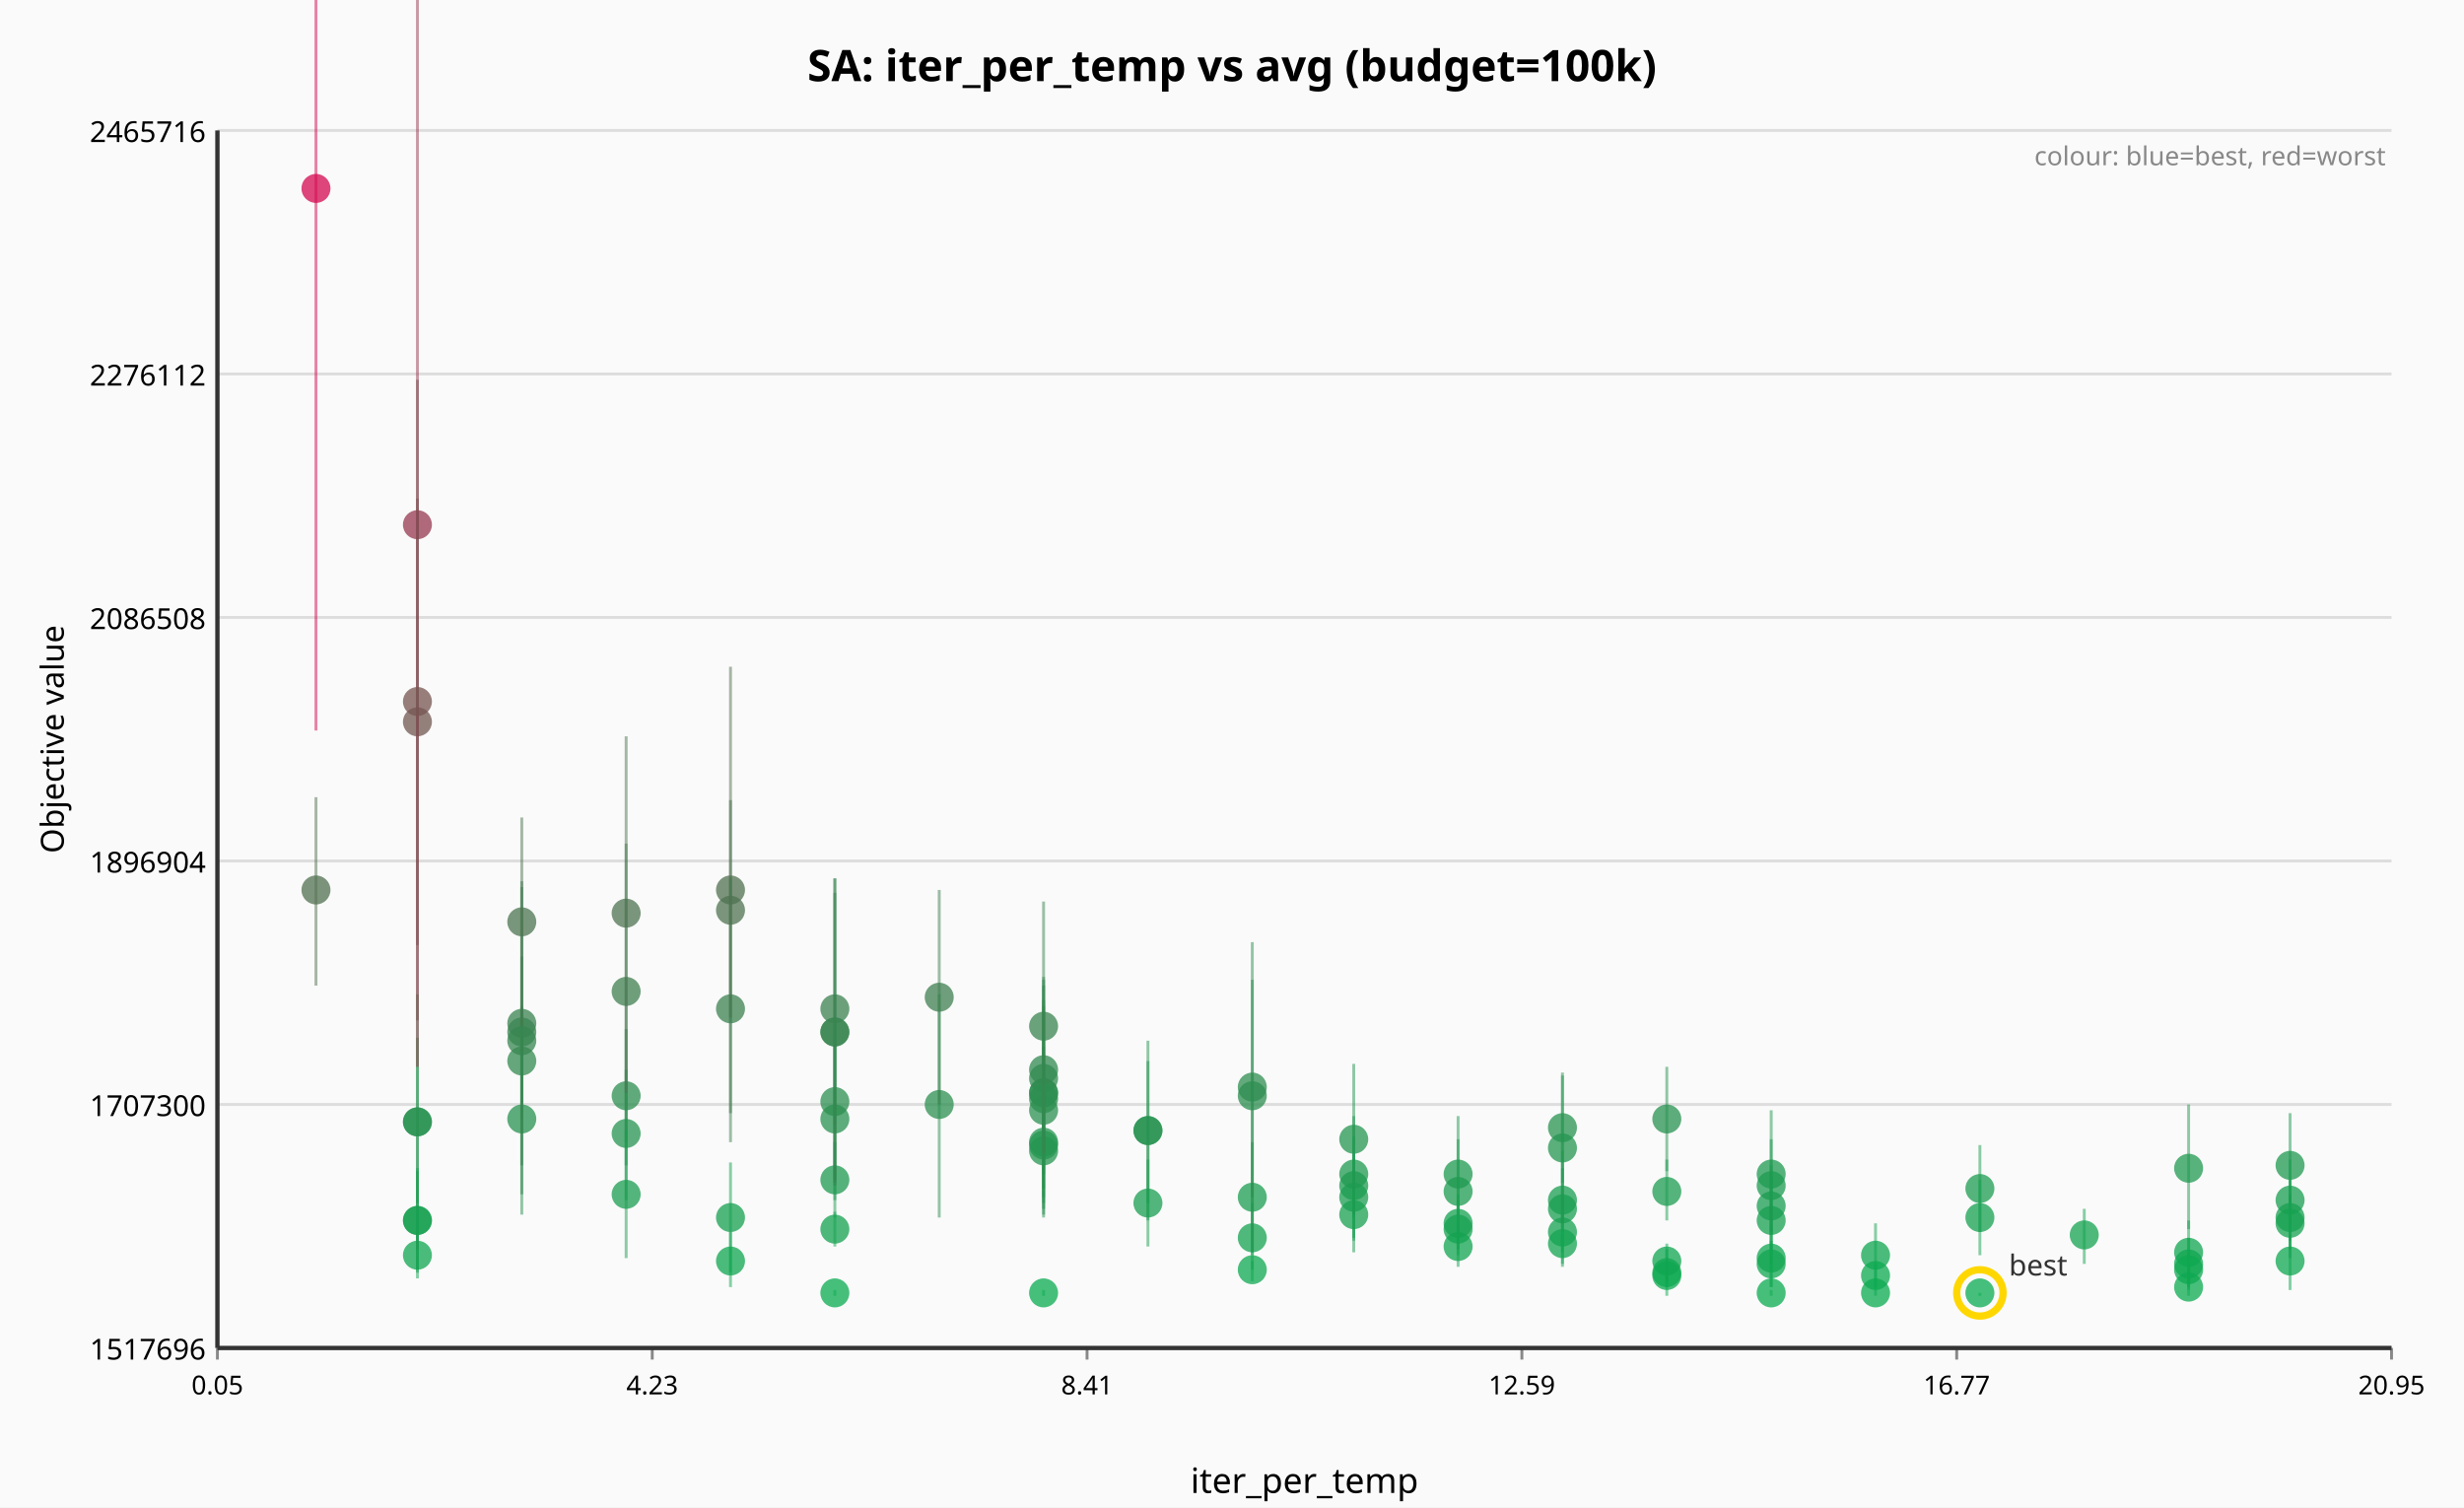
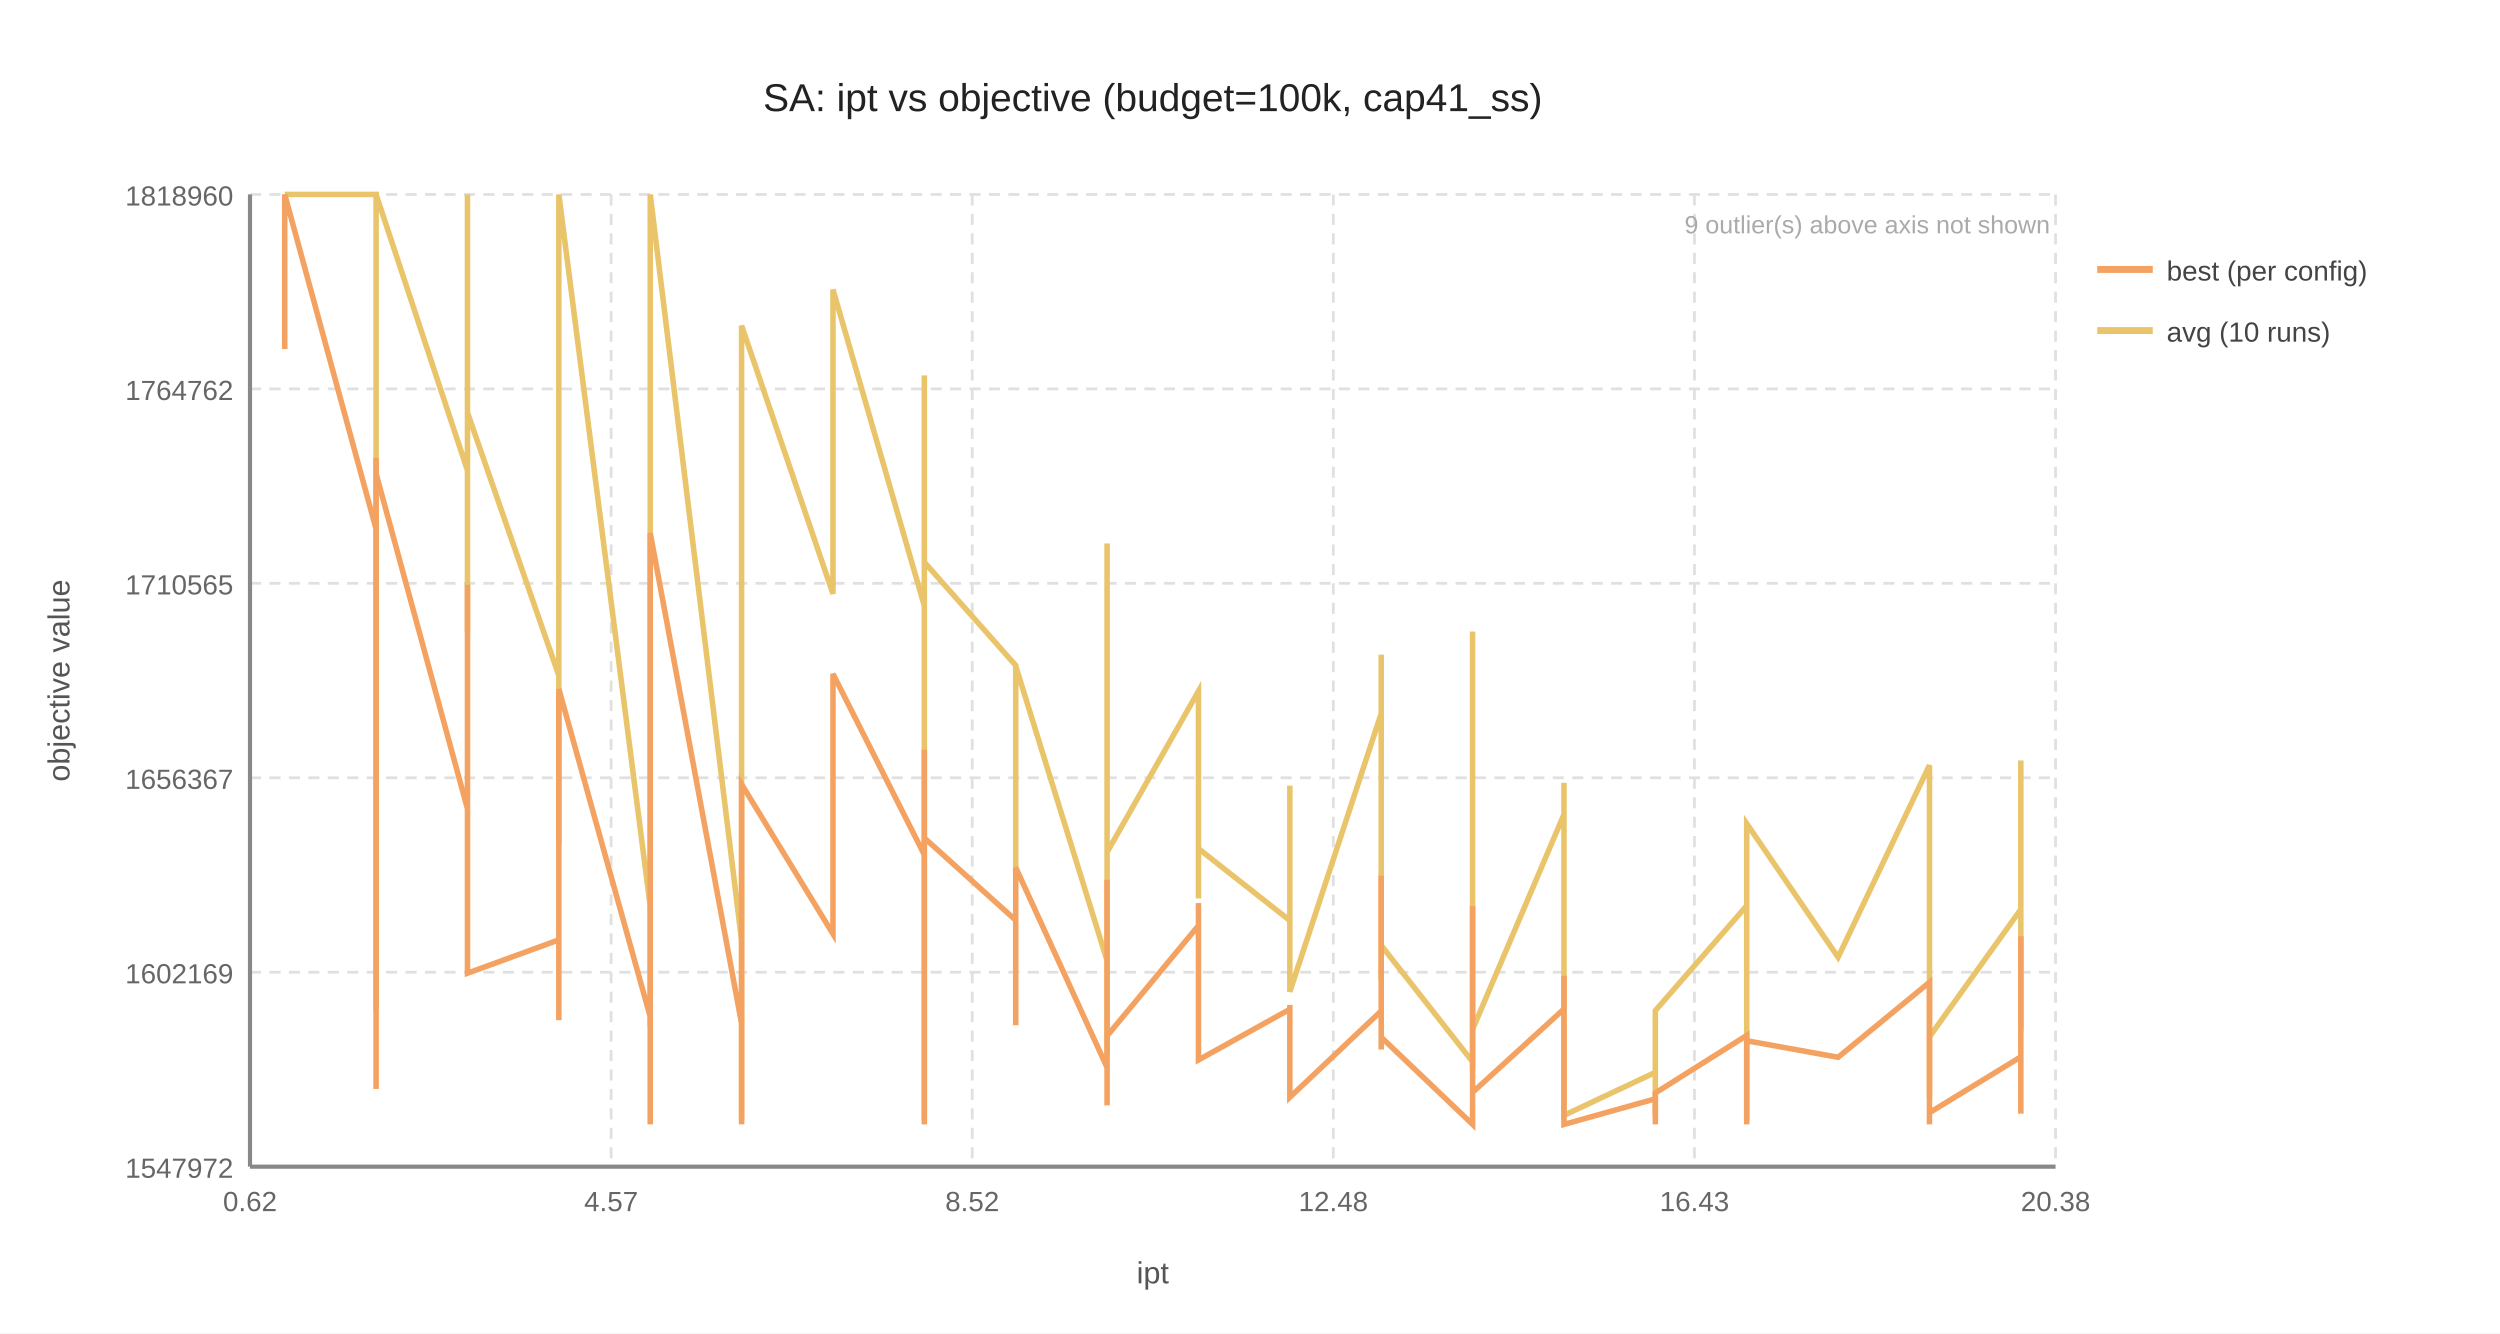
- <svg xmlns="http://www.w3.org/2000/svg" width="850" height="520">
-   <rect width="850" height="520" fill="#fafafa" />
-   <text x="425" y="28" text-anchor="middle" font-size="15" font-weight="bold" font-family="sans-serif">SA: iter_per_temp vs avg (budget=100k)</text>
-   <line x1="75" y1="465" x2="825" y2="465" stroke="#ddd" stroke-width="1" />
-   <text x="71" y="469" text-anchor="end" font-size="10" font-family="sans-serif">1517696</text>
-   <line x1="75" y1="381" x2="825" y2="381" stroke="#ddd" stroke-width="1" />
-   <text x="71" y="385" text-anchor="end" font-size="10" font-family="sans-serif">1707300</text>
-   <line x1="75" y1="297" x2="825" y2="297" stroke="#ddd" stroke-width="1" />
-   <text x="71" y="301" text-anchor="end" font-size="10" font-family="sans-serif">1896904</text>
-   <line x1="75" y1="213" x2="825" y2="213" stroke="#ddd" stroke-width="1" />
-   <text x="71" y="217" text-anchor="end" font-size="10" font-family="sans-serif">2086508</text>
-   <line x1="75" y1="129" x2="825" y2="129" stroke="#ddd" stroke-width="1" />
-   <text x="71" y="133" text-anchor="end" font-size="10" font-family="sans-serif">2276112</text>
-   <line x1="75" y1="45" x2="825" y2="45" stroke="#ddd" stroke-width="1" />
-   <text x="71" y="49" text-anchor="end" font-size="10" font-family="sans-serif">2465716</text>
-   <line x1="75" y1="465" x2="75" y2="469" stroke="#888" />
-   <text x="75" y="481" text-anchor="middle" font-size="9" font-family="sans-serif">0.05</text>
-   <line x1="225" y1="465" x2="225" y2="469" stroke="#888" />
-   <text x="225" y="481" text-anchor="middle" font-size="9" font-family="sans-serif">4.23</text>
-   <line x1="375" y1="465" x2="375" y2="469" stroke="#888" />
-   <text x="375" y="481" text-anchor="middle" font-size="9" font-family="sans-serif">8.41</text>
-   <line x1="525" y1="465" x2="525" y2="469" stroke="#888" />
-   <text x="525" y="481" text-anchor="middle" font-size="9" font-family="sans-serif">12.59</text>
-   <line x1="675" y1="465" x2="675" y2="469" stroke="#888" />
-   <text x="675" y="481" text-anchor="middle" font-size="9" font-family="sans-serif">16.77</text>
-   <line x1="825" y1="465" x2="825" y2="469" stroke="#888" />
-   <text x="825" y="481" text-anchor="middle" font-size="9" font-family="sans-serif">20.95</text>
-   <line x1="75" y1="45" x2="75" y2="465" stroke="#333" stroke-width="1.5" />
-   <line x1="75" y1="465" x2="825" y2="465" stroke="#333" stroke-width="1.5" />
-   <text x="450" y="515" text-anchor="middle" font-size="12" font-family="sans-serif">iter_per_temp</text>
-   <text transform="rotate(-90,18,255)" x="18" y="259" text-anchor="middle" font-size="11" font-family="sans-serif">Objective value</text>
-   <line x1="575" y1="436" x2="575" y2="444" stroke="rgb(13,169,80)" stroke-width="1" stroke-opacity="0.5" />
-   <circle cx="575" cy="440" r="5" fill="rgb(13,169,80)" fill-opacity="0.75" />
-   <line x1="432" y1="435" x2="432" y2="442" stroke="rgb(14,168,80)" stroke-width="1" stroke-opacity="0.5" />
-   <circle cx="432" cy="438" r="5" fill="rgb(14,168,80)" fill-opacity="0.75" />
-   <line x1="324" y1="343" x2="324" y2="420" stroke="rgb(44,143,80)" stroke-width="1" stroke-opacity="0.5" />
-   <circle cx="324" cy="381" r="5" fill="rgb(44,143,80)" fill-opacity="0.75" />
-   <line x1="611" y1="445" x2="611" y2="447" stroke="rgb(10,171,80)" stroke-width="1" stroke-opacity="0.5" />
-   <circle cx="611" cy="446" r="5" fill="rgb(10,171,80)" fill-opacity="0.75" />
-   <line x1="360" y1="337" x2="360" y2="417" stroke="rgb(46,142,80)" stroke-width="1" stroke-opacity="0.5" />
-   <circle cx="360" cy="377" r="5" fill="rgb(46,142,80)" fill-opacity="0.75" />
-   <line x1="144" y1="425" x2="144" y2="441" stroke="rgb(17,165,80)" stroke-width="1" stroke-opacity="0.5" />
-   <circle cx="144" cy="433" r="5" fill="rgb(17,165,80)" fill-opacity="0.75" />
-   <line x1="790" y1="384" x2="790" y2="419" stroke="rgb(33,152,80)" stroke-width="1" stroke-opacity="0.5" />
-   <circle cx="790" cy="402" r="5" fill="rgb(33,152,80)" fill-opacity="0.75" />
-   <line x1="575" y1="431" x2="575" y2="447" stroke="rgb(13,168,80)" stroke-width="1" stroke-opacity="0.5" />
-   <circle cx="575" cy="439" r="5" fill="rgb(13,168,80)" fill-opacity="0.75" />
-   <line x1="683" y1="395" x2="683" y2="425" stroke="rgb(29,156,80)" stroke-width="1" stroke-opacity="0.5" />
-   <circle cx="683" cy="410" r="5" fill="rgb(29,156,80)" fill-opacity="0.75" />
-   <line x1="647" y1="422" x2="647" y2="444" stroke="rgb(17,165,80)" stroke-width="1" stroke-opacity="0.5" />
-   <circle cx="647" cy="433" r="5" fill="rgb(17,165,80)" fill-opacity="0.75" />
-   <line x1="611" y1="428" x2="611" y2="444" stroke="rgb(15,167,80)" stroke-width="1" stroke-opacity="0.5" />
-   <circle cx="611" cy="436" r="5" fill="rgb(15,167,80)" fill-opacity="0.75" />
-   <line x1="432" y1="394" x2="432" y2="433" stroke="rgb(27,157,80)" stroke-width="1" stroke-opacity="0.5" />
-   <circle cx="432" cy="413" r="5" fill="rgb(27,157,80)" fill-opacity="0.75" />
-   <line x1="180" y1="353" x2="180" y2="419" stroke="rgb(41,145,80)" stroke-width="1" stroke-opacity="0.5" />
-   <circle cx="180" cy="386" r="5" fill="rgb(41,145,80)" fill-opacity="0.75" />
-   <line x1="432" y1="338" x2="432" y2="413" stroke="rgb(47,141,80)" stroke-width="1" stroke-opacity="0.5" />
-   <circle cx="432" cy="375" r="5" fill="rgb(47,141,80)" fill-opacity="0.75" />
-   <line x1="288" y1="445" x2="288" y2="447" stroke="rgb(10,171,80)" stroke-width="1" stroke-opacity="0.5" />
-   <circle cx="288" cy="446" r="5" fill="rgb(10,171,80)" fill-opacity="0.75" />
-   <line x1="288" y1="359" x2="288" y2="414" stroke="rgb(41,146,80)" stroke-width="1" stroke-opacity="0.5" />
-   <circle cx="288" cy="386" r="5" fill="rgb(41,146,80)" fill-opacity="0.75" />
-   <line x1="539" y1="413" x2="539" y2="436" stroke="rgb(21,162,80)" stroke-width="1" stroke-opacity="0.5" />
-   <circle cx="539" cy="425" r="5" fill="rgb(21,162,80)" fill-opacity="0.75" />
-   <line x1="503" y1="393" x2="503" y2="429" stroke="rgb(28,156,80)" stroke-width="1" stroke-opacity="0.5" />
-   <circle cx="503" cy="411" r="5" fill="rgb(28,156,80)" fill-opacity="0.75" />
-   <line x1="252" y1="401" x2="252" y2="439" stroke="rgb(23,160,80)" stroke-width="1" stroke-opacity="0.5" />
-   <circle cx="252" cy="420" r="5" fill="rgb(23,160,80)" fill-opacity="0.75" />
-   <line x1="360" y1="445" x2="360" y2="447" stroke="rgb(10,171,80)" stroke-width="1" stroke-opacity="0.5" />
-   <circle cx="360" cy="446" r="5" fill="rgb(10,171,80)" fill-opacity="0.75" />
-   <line x1="467" y1="385" x2="467" y2="432" stroke="rgb(29,155,80)" stroke-width="1" stroke-opacity="0.5" />
-   <circle cx="467" cy="409" r="5" fill="rgb(29,155,80)" fill-opacity="0.75" />
-   <line x1="575" y1="368" x2="575" y2="404" stroke="rgb(41,145,80)" stroke-width="1" stroke-opacity="0.5" />
-   <circle cx="575" cy="386" r="5" fill="rgb(41,145,80)" fill-opacity="0.75" />
-   <line x1="360" y1="345" x2="360" y2="410" stroke="rgb(46,142,80)" stroke-width="1" stroke-opacity="0.5" />
-   <circle cx="360" cy="377" r="5" fill="rgb(46,142,80)" fill-opacity="0.75" />
-   <line x1="360" y1="347" x2="360" y2="397" stroke="rgb(48,139,80)" stroke-width="1" stroke-opacity="0.5" />
-   <circle cx="360" cy="372" r="5" fill="rgb(48,139,80)" fill-opacity="0.75" />
-   <line x1="180" y1="330" x2="180" y2="381" stroke="rgb(57,132,80)" stroke-width="1" stroke-opacity="0.5" />
-   <circle cx="180" cy="356" r="5" fill="rgb(57,132,80)" fill-opacity="0.75" />
-   <line x1="790" y1="400" x2="790" y2="428" stroke="rgb(26,158,80)" stroke-width="1" stroke-opacity="0.5" />
-   <circle cx="790" cy="414" r="5" fill="rgb(26,158,80)" fill-opacity="0.75" />
-   <line x1="216" y1="355" x2="216" y2="402" stroke="rgb(45,142,80)" stroke-width="1" stroke-opacity="0.5" />
-   <circle cx="216" cy="378" r="5" fill="rgb(45,142,80)" fill-opacity="0.75" />
-   <line x1="288" y1="394" x2="288" y2="420" stroke="rgb(30,154,80)" stroke-width="1" stroke-opacity="0.5" />
-   <circle cx="288" cy="407" r="5" fill="rgb(30,154,80)" fill-opacity="0.75" />
-   <line x1="683" y1="446" x2="683" y2="447" stroke="rgb(9,171,80)" stroke-width="1" stroke-opacity="0.5" />
-   <circle cx="683" cy="446" r="5" fill="rgb(9,171,80)" fill-opacity="0.75" />
-   <line x1="790" y1="426" x2="790" y2="445" stroke="rgb(15,167,80)" stroke-width="1" stroke-opacity="0.5" />
-   <circle cx="790" cy="435" r="5" fill="rgb(15,167,80)" fill-opacity="0.75" />
-   <line x1="360" y1="373" x2="360" y2="420" stroke="rgb(36,150,80)" stroke-width="1" stroke-opacity="0.5" />
-   <circle cx="360" cy="397" r="5" fill="rgb(36,150,80)" fill-opacity="0.75" />
-   <line x1="360" y1="375" x2="360" y2="415" stroke="rgb(36,149,80)" stroke-width="1" stroke-opacity="0.5" />
-   <circle cx="360" cy="395" r="5" fill="rgb(36,149,80)" fill-opacity="0.75" />
-   <line x1="755" y1="441" x2="755" y2="447" stroke="rgb(11,170,80)" stroke-width="1" stroke-opacity="0.5" />
-   <circle cx="755" cy="444" r="5" fill="rgb(11,170,80)" fill-opacity="0.75" />
-   <line x1="180" y1="304" x2="180" y2="402" stroke="rgb(58,131,80)" stroke-width="1" stroke-opacity="0.5" />
-   <circle cx="180" cy="353" r="5" fill="rgb(58,131,80)" fill-opacity="0.75" />
-   <line x1="216" y1="291" x2="216" y2="394" stroke="rgb(64,127,80)" stroke-width="1" stroke-opacity="0.5" />
-   <circle cx="216" cy="342" r="5" fill="rgb(64,127,80)" fill-opacity="0.75" />
-   <line x1="252" y1="230" x2="252" y2="384" stroke="rgb(82,112,80)" stroke-width="1" stroke-opacity="0.5" />
-   <circle cx="252" cy="307" r="5" fill="rgb(82,112,80)" fill-opacity="0.75" />
-   <line x1="396" y1="359" x2="396" y2="421" stroke="rgb(39,147,80)" stroke-width="1" stroke-opacity="0.5" />
-   <circle cx="396" cy="390" r="5" fill="rgb(39,147,80)" fill-opacity="0.75" />
-   <line x1="575" y1="429" x2="575" y2="442" stroke="rgb(15,166,80)" stroke-width="1" stroke-opacity="0.5" />
-   <circle cx="575" cy="435" r="5" fill="rgb(15,166,80)" fill-opacity="0.75" />
-   <line x1="216" y1="369" x2="216" y2="414" stroke="rgb(38,148,80)" stroke-width="1" stroke-opacity="0.5" />
-   <circle cx="216" cy="391" r="5" fill="rgb(38,148,80)" fill-opacity="0.75" />
-   <line x1="180" y1="347" x2="180" y2="386" stroke="rgb(52,137,80)" stroke-width="1" stroke-opacity="0.5" />
-   <circle cx="180" cy="366" r="5" fill="rgb(52,137,80)" fill-opacity="0.75" />
-   <line x1="719" y1="417" x2="719" y2="436" stroke="rgb(20,163,80)" stroke-width="1" stroke-opacity="0.5" />
-   <circle cx="719" cy="426" r="5" fill="rgb(20,163,80)" fill-opacity="0.75" />
-   <line x1="755" y1="421" x2="755" y2="443" stroke="rgb(17,165,80)" stroke-width="1" stroke-opacity="0.5" />
-   <circle cx="755" cy="432" r="5" fill="rgb(17,165,80)" fill-opacity="0.75" />
-   <line x1="539" y1="397" x2="539" y2="437" stroke="rgb(25,159,80)" stroke-width="1" stroke-opacity="0.5" />
-   <circle cx="539" cy="417" r="5" fill="rgb(25,159,80)" fill-opacity="0.75" />
-   <line x1="611" y1="406" x2="611" y2="436" stroke="rgb(23,160,80)" stroke-width="1" stroke-opacity="0.5" />
-   <circle cx="611" cy="421" r="5" fill="rgb(23,160,80)" fill-opacity="0.75" />
-   <line x1="288" y1="418" x2="288" y2="430" stroke="rgb(21,162,80)" stroke-width="1" stroke-opacity="0.5" />
-   <circle cx="288" cy="424" r="5" fill="rgb(21,162,80)" fill-opacity="0.75" />
-   <line x1="611" y1="402" x2="611" y2="431" stroke="rgb(25,158,80)" stroke-width="1" stroke-opacity="0.5" />
-   <circle cx="611" cy="416" r="5" fill="rgb(25,158,80)" fill-opacity="0.75" />
-   <line x1="539" y1="426" x2="539" y2="432" stroke="rgb(19,164,80)" stroke-width="1" stroke-opacity="0.5" />
-   <circle cx="539" cy="429" r="5" fill="rgb(19,164,80)" fill-opacity="0.75" />
-   <line x1="144" y1="172" x2="144" y2="326" stroke="rgb(113,87,80)" stroke-width="1" stroke-opacity="0.5" />
-   <circle cx="144" cy="249" r="5" fill="rgb(113,87,80)" fill-opacity="0.75" />
-   <line x1="360" y1="374" x2="360" y2="413" stroke="rgb(37,149,80)" stroke-width="1" stroke-opacity="0.5" />
-   <circle cx="360" cy="394" r="5" fill="rgb(37,149,80)" fill-opacity="0.75" />
-   <line x1="288" y1="303" x2="288" y2="408" stroke="rgb(57,132,80)" stroke-width="1" stroke-opacity="0.5" />
-   <circle cx="288" cy="356" r="5" fill="rgb(57,132,80)" fill-opacity="0.75" />
-   <line x1="467" y1="367" x2="467" y2="420" stroke="rgb(37,149,80)" stroke-width="1" stroke-opacity="0.5" />
-   <circle cx="467" cy="393" r="5" fill="rgb(37,149,80)" fill-opacity="0.75" />
-   <line x1="288" y1="308" x2="288" y2="388" stroke="rgb(61,129,80)" stroke-width="1" stroke-opacity="0.5" />
-   <circle cx="288" cy="348" r="5" fill="rgb(61,129,80)" fill-opacity="0.75" />
-   <line x1="539" y1="370" x2="539" y2="408" stroke="rgb(40,147,80)" stroke-width="1" stroke-opacity="0.5" />
-   <circle cx="539" cy="389" r="5" fill="rgb(40,147,80)" fill-opacity="0.75" />
-   <line x1="360" y1="361" x2="360" y2="405" stroke="rgb(43,144,80)" stroke-width="1" stroke-opacity="0.5" />
-   <circle cx="360" cy="383" r="5" fill="rgb(43,144,80)" fill-opacity="0.75" />
-   <line x1="180" y1="306" x2="180" y2="412" stroke="rgb(55,134,80)" stroke-width="1" stroke-opacity="0.5" />
-   <circle cx="180" cy="359" r="5" fill="rgb(55,134,80)" fill-opacity="0.75" />
-   <line x1="790" y1="407" x2="790" y2="434" stroke="rgb(23,160,80)" stroke-width="1" stroke-opacity="0.5" />
-   <circle cx="790" cy="420" r="5" fill="rgb(23,160,80)" fill-opacity="0.75" />
-   <line x1="467" y1="398" x2="467" y2="427" stroke="rgb(27,157,80)" stroke-width="1" stroke-opacity="0.5" />
-   <circle cx="467" cy="413" r="5" fill="rgb(27,157,80)" fill-opacity="0.75" />
-   <line x1="396" y1="366" x2="396" y2="415" stroke="rgb(39,147,80)" stroke-width="1" stroke-opacity="0.5" />
-   <circle cx="396" cy="390" r="5" fill="rgb(39,147,80)" fill-opacity="0.75" />
-   <line x1="611" y1="383" x2="611" y2="426" stroke="rgb(31,153,80)" stroke-width="1" stroke-opacity="0.5" />
-   <circle cx="611" cy="405" r="5" fill="rgb(31,153,80)" fill-opacity="0.75" />
-   <line x1="467" y1="410" x2="467" y2="428" stroke="rgb(24,160,80)" stroke-width="1" stroke-opacity="0.5" />
-   <circle cx="467" cy="419" r="5" fill="rgb(24,160,80)" fill-opacity="0.75" />
-   <line x1="755" y1="427" x2="755" y2="445" stroke="rgb(15,167,80)" stroke-width="1" stroke-opacity="0.5" />
-   <circle cx="755" cy="436" r="5" fill="rgb(15,167,80)" fill-opacity="0.75" />
-   <line x1="575" y1="400" x2="575" y2="421" stroke="rgb(28,156,80)" stroke-width="1" stroke-opacity="0.5" />
-   <circle cx="575" cy="411" r="5" fill="rgb(28,156,80)" fill-opacity="0.75" />
-   <line x1="396" y1="400" x2="396" y2="430" stroke="rgb(26,158,80)" stroke-width="1" stroke-opacity="0.5" />
-   <circle cx="396" cy="415" r="5" fill="rgb(26,158,80)" fill-opacity="0.75" />
-   <line x1="647" y1="445" x2="647" y2="447" stroke="rgb(10,171,80)" stroke-width="1" stroke-opacity="0.5" />
-   <circle cx="647" cy="446" r="5" fill="rgb(10,171,80)" fill-opacity="0.75" />
-   <line x1="611" y1="423" x2="611" y2="444" stroke="rgb(16,166,80)" stroke-width="1" stroke-opacity="0.5" />
-   <circle cx="611" cy="434" r="5" fill="rgb(16,166,80)" fill-opacity="0.75" />
-   <line x1="109" y1="-123" x2="109" y2="252" stroke="rgb(210,8,80)" stroke-width="1" stroke-opacity="0.5" />
-   <circle cx="109" cy="65" r="5" fill="rgb(210,8,80)" fill-opacity="0.75" />
-   <line x1="144" y1="404" x2="144" y2="438" stroke="rgb(23,160,80)" stroke-width="1" stroke-opacity="0.5" />
-   <circle cx="144" cy="421" r="5" fill="rgb(23,160,80)" fill-opacity="0.75" />
-   <line x1="432" y1="415" x2="432" y2="438" stroke="rgb(20,163,80)" stroke-width="1" stroke-opacity="0.5" />
-   <circle cx="432" cy="427" r="5" fill="rgb(20,163,80)" fill-opacity="0.75" />
-   <line x1="503" y1="414" x2="503" y2="433" stroke="rgb(21,162,80)" stroke-width="1" stroke-opacity="0.5" />
-   <circle cx="503" cy="424" r="5" fill="rgb(21,162,80)" fill-opacity="0.75" />
-   <line x1="683" y1="407" x2="683" y2="433" stroke="rgb(23,160,80)" stroke-width="1" stroke-opacity="0.5" />
-   <circle cx="683" cy="420" r="5" fill="rgb(23,160,80)" fill-opacity="0.75" />
-   <line x1="324" y1="307" x2="324" y2="381" stroke="rgb(63,127,80)" stroke-width="1" stroke-opacity="0.5" />
-   <circle cx="324" cy="344" r="5" fill="rgb(63,127,80)" fill-opacity="0.75" />
-   <line x1="144" y1="358" x2="144" y2="415" stroke="rgb(41,146,80)" stroke-width="1" stroke-opacity="0.5" />
-   <circle cx="144" cy="387" r="5" fill="rgb(41,146,80)" fill-opacity="0.75" />
-   <line x1="180" y1="282" x2="180" y2="354" stroke="rgb(77,116,80)" stroke-width="1" stroke-opacity="0.5" />
-   <circle cx="180" cy="318" r="5" fill="rgb(77,116,80)" fill-opacity="0.75" />
-   <line x1="790" y1="412" x2="790" y2="431" stroke="rgb(22,161,80)" stroke-width="1" stroke-opacity="0.5" />
-   <circle cx="790" cy="422" r="5" fill="rgb(22,161,80)" fill-opacity="0.75" />
-   <line x1="611" y1="393" x2="611" y2="425" stroke="rgb(29,155,80)" stroke-width="1" stroke-opacity="0.5" />
-   <circle cx="611" cy="409" r="5" fill="rgb(29,155,80)" fill-opacity="0.75" />
-   <line x1="288" y1="353" x2="288" y2="407" stroke="rgb(44,143,80)" stroke-width="1" stroke-opacity="0.5" />
-   <circle cx="288" cy="380" r="5" fill="rgb(44,143,80)" fill-opacity="0.75" />
-   <line x1="288" y1="303" x2="288" y2="409" stroke="rgb(57,133,80)" stroke-width="1" stroke-opacity="0.5" />
-   <circle cx="288" cy="356" r="5" fill="rgb(57,133,80)" fill-opacity="0.75" />
-   <line x1="503" y1="424" x2="503" y2="437" stroke="rgb(18,164,80)" stroke-width="1" stroke-opacity="0.5" />
-   <circle cx="503" cy="430" r="5" fill="rgb(18,164,80)" fill-opacity="0.75" />
-   <line x1="503" y1="385" x2="503" y2="425" stroke="rgb(31,154,80)" stroke-width="1" stroke-opacity="0.5" />
-   <circle cx="503" cy="405" r="5" fill="rgb(31,154,80)" fill-opacity="0.75" />
-   <line x1="647" y1="436" x2="647" y2="445" stroke="rgb(13,169,80)" stroke-width="1" stroke-opacity="0.5" />
-   <circle cx="647" cy="440" r="5" fill="rgb(13,169,80)" fill-opacity="0.75" />
-   <line x1="360" y1="340" x2="360" y2="419" stroke="rgb(45,143,80)" stroke-width="1" stroke-opacity="0.5" />
-   <circle cx="360" cy="379" r="5" fill="rgb(45,143,80)" fill-opacity="0.75" />
-   <line x1="755" y1="381" x2="755" y2="424" stroke="rgb(32,153,80)" stroke-width="1" stroke-opacity="0.5" />
-   <circle cx="755" cy="403" r="5" fill="rgb(32,153,80)" fill-opacity="0.75" />
-   <line x1="216" y1="390" x2="216" y2="434" stroke="rgb(27,157,80)" stroke-width="1" stroke-opacity="0.5" />
-   <circle cx="216" cy="412" r="5" fill="rgb(27,157,80)" fill-opacity="0.75" />
-   <line x1="144" y1="343" x2="144" y2="431" stroke="rgb(41,146,80)" stroke-width="1" stroke-opacity="0.5" />
-   <circle cx="144" cy="387" r="5" fill="rgb(41,146,80)" fill-opacity="0.75" />
-   <line x1="109" y1="275" x2="109" y2="340" stroke="rgb(82,112,80)" stroke-width="1" stroke-opacity="0.5" />
-   <circle cx="109" cy="307" r="5" fill="rgb(82,112,80)" fill-opacity="0.75" />
-   <line x1="360" y1="338" x2="360" y2="400" stroke="rgb(50,138,80)" stroke-width="1" stroke-opacity="0.5" />
-   <circle cx="360" cy="369" r="5" fill="rgb(50,138,80)" fill-opacity="0.75" />
-   <line x1="503" y1="412" x2="503" y2="431" stroke="rgb(22,161,80)" stroke-width="1" stroke-opacity="0.5" />
-   <circle cx="503" cy="422" r="5" fill="rgb(22,161,80)" fill-opacity="0.75" />
-   <line x1="539" y1="403" x2="539" y2="425" stroke="rgb(26,158,80)" stroke-width="1" stroke-opacity="0.5" />
-   <circle cx="539" cy="414" r="5" fill="rgb(26,158,80)" fill-opacity="0.75" />
-   <line x1="216" y1="254" x2="216" y2="377" stroke="rgb(78,115,80)" stroke-width="1" stroke-opacity="0.5" />
-   <circle cx="216" cy="315" r="5" fill="rgb(78,115,80)" fill-opacity="0.75" />
-   <line x1="252" y1="303" x2="252" y2="394" stroke="rgb(61,129,80)" stroke-width="1" stroke-opacity="0.5" />
-   <circle cx="252" cy="348" r="5" fill="rgb(61,129,80)" fill-opacity="0.75" />
-   <line x1="252" y1="425" x2="252" y2="444" stroke="rgb(16,166,80)" stroke-width="1" stroke-opacity="0.5" />
-   <circle cx="252" cy="435" r="5" fill="rgb(16,166,80)" fill-opacity="0.75" />
-   <line x1="252" y1="276" x2="252" y2="351" stroke="rgb(79,115,80)" stroke-width="1" stroke-opacity="0.5" />
-   <circle cx="252" cy="314" r="5" fill="rgb(79,115,80)" fill-opacity="0.75" />
-   <line x1="467" y1="392" x2="467" y2="419" stroke="rgb(31,154,80)" stroke-width="1" stroke-opacity="0.5" />
-   <circle cx="467" cy="405" r="5" fill="rgb(31,154,80)" fill-opacity="0.75" />
-   <line x1="360" y1="311" x2="360" y2="398" stroke="rgb(58,132,80)" stroke-width="1" stroke-opacity="0.5" />
-   <circle cx="360" cy="354" r="5" fill="rgb(58,132,80)" fill-opacity="0.75" />
-   <line x1="144" y1="-7" x2="144" y2="368" stroke="rgb(149,57,80)" stroke-width="1" stroke-opacity="0.5" />
-   <circle cx="144" cy="181" r="5" fill="rgb(149,57,80)" fill-opacity="0.75" />
-   <line x1="144" y1="403" x2="144" y2="439" stroke="rgb(23,160,80)" stroke-width="1" stroke-opacity="0.5" />
-   <circle cx="144" cy="421" r="5" fill="rgb(23,160,80)" fill-opacity="0.75" />
-   <line x1="539" y1="371" x2="539" y2="422" stroke="rgb(36,150,80)" stroke-width="1" stroke-opacity="0.5" />
-   <circle cx="539" cy="396" r="5" fill="rgb(36,150,80)" fill-opacity="0.75" />
-   <line x1="755" y1="432" x2="755" y2="444" stroke="rgb(14,168,80)" stroke-width="1" stroke-opacity="0.5" />
-   <circle cx="755" cy="438" r="5" fill="rgb(14,168,80)" fill-opacity="0.75" />
-   <line x1="432" y1="325" x2="432" y2="432" stroke="rgb(45,142,80)" stroke-width="1" stroke-opacity="0.5" />
-   <circle cx="432" cy="378" r="5" fill="rgb(45,142,80)" fill-opacity="0.75" />
-   <line x1="144" y1="131" x2="144" y2="352" stroke="rgb(117,84,80)" stroke-width="1" stroke-opacity="0.5" />
-   <circle cx="144" cy="242" r="5" fill="rgb(117,84,80)" fill-opacity="0.75" />
-   <circle cx="683" cy="446" r="8" fill="none" stroke="gold" stroke-width="2.5" />
-   <text x="693" y="440" font-size="10" fill="#333" font-family="sans-serif">best</text>
-   <text x="823" y="57" text-anchor="end" font-size="9" fill="#888" font-family="sans-serif">colour: blue=best, red=worst</text>
+ <svg xmlns="http://www.w3.org/2000/svg" width="900" height="480">
+   <rect width="100%" height="100%" fill="white" />
+   <line x1="90.00" y1="70.00" x2="90.00" y2="420.00" stroke="#e0e0e0" stroke-width="1.00" stroke-dasharray="4,3" />
+   <text x="90.00" y="436.00" text-anchor="middle" font-size="10" fill="#666" font-family="Arial,sans-serif">0.62</text>
+   <line x1="220.00" y1="70.00" x2="220.00" y2="420.00" stroke="#e0e0e0" stroke-width="1.00" stroke-dasharray="4,3" />
+   <text x="220.00" y="436.00" text-anchor="middle" font-size="10" fill="#666" font-family="Arial,sans-serif">4.57</text>
+   <line x1="350.00" y1="70.00" x2="350.00" y2="420.00" stroke="#e0e0e0" stroke-width="1.00" stroke-dasharray="4,3" />
+   <text x="350.00" y="436.00" text-anchor="middle" font-size="10" fill="#666" font-family="Arial,sans-serif">8.52</text>
+   <line x1="480.00" y1="70.00" x2="480.00" y2="420.00" stroke="#e0e0e0" stroke-width="1.00" stroke-dasharray="4,3" />
+   <text x="480.00" y="436.00" text-anchor="middle" font-size="10" fill="#666" font-family="Arial,sans-serif">12.48</text>
+   <line x1="610.00" y1="70.00" x2="610.00" y2="420.00" stroke="#e0e0e0" stroke-width="1.00" stroke-dasharray="4,3" />
+   <text x="610.00" y="436.00" text-anchor="middle" font-size="10" fill="#666" font-family="Arial,sans-serif">16.43</text>
+   <line x1="740.00" y1="70.00" x2="740.00" y2="420.00" stroke="#e0e0e0" stroke-width="1.00" stroke-dasharray="4,3" />
+   <text x="740.00" y="436.00" text-anchor="middle" font-size="10" fill="#666" font-family="Arial,sans-serif">20.38</text>
+   <line x1="90.00" y1="420.00" x2="740.00" y2="420.00" stroke="#e0e0e0" stroke-width="1.00" stroke-dasharray="4,3" />
+   <text x="84.00" y="424.00" text-anchor="end" font-size="10" fill="#666" font-family="Arial,sans-serif">1547972</text>
+   <line x1="90.00" y1="350.00" x2="740.00" y2="350.00" stroke="#e0e0e0" stroke-width="1.00" stroke-dasharray="4,3" />
+   <text x="84.00" y="354.00" text-anchor="end" font-size="10" fill="#666" font-family="Arial,sans-serif">1602169</text>
+   <line x1="90.00" y1="280.00" x2="740.00" y2="280.00" stroke="#e0e0e0" stroke-width="1.00" stroke-dasharray="4,3" />
+   <text x="84.00" y="284.00" text-anchor="end" font-size="10" fill="#666" font-family="Arial,sans-serif">1656367</text>
+   <line x1="90.00" y1="210.00" x2="740.00" y2="210.00" stroke="#e0e0e0" stroke-width="1.00" stroke-dasharray="4,3" />
+   <text x="84.00" y="214.00" text-anchor="end" font-size="10" fill="#666" font-family="Arial,sans-serif">1710565</text>
+   <line x1="90.00" y1="140.00" x2="740.00" y2="140.00" stroke="#e0e0e0" stroke-width="1.00" stroke-dasharray="4,3" />
+   <text x="84.00" y="144.00" text-anchor="end" font-size="10" fill="#666" font-family="Arial,sans-serif">1764762</text>
+   <line x1="90.00" y1="70.00" x2="740.00" y2="70.00" stroke="#e0e0e0" stroke-width="1.00" stroke-dasharray="4,3" />
+   <text x="84.00" y="74.00" text-anchor="end" font-size="10" fill="#666" font-family="Arial,sans-serif">1818960</text>
+   <line x1="90.00" y1="70.00" x2="90.00" y2="420.00" stroke="#888" stroke-width="1.50" />
+   <line x1="90.00" y1="420.00" x2="740.00" y2="420.00" stroke="#888" stroke-width="1.50" />
+   <polyline points="102.50,70.00 102.50,70.00 135.39,70.00 135.39,229.70 135.39,229.09 135.39,329.40 135.39,70.00 135.39,329.79 135.39,363.73 135.39,70.00 168.29,169.36 168.29,227.53 168.29,132.36 168.29,70.00 168.29,139.19 168.29,148.52 201.18,243.18 201.18,100.43 201.18,303.95 201.18,204.99 201.18,70.00 234.08,326.29 234.08,70.00 234.08,369.67 234.08,116.95 234.08,70.00 266.97,338.55 266.97,402.94 266.97,228.11 266.97,210.75 266.97,141.17 266.97,288.82 266.97,139.13 266.97,117.22 299.87,213.78 299.87,104.22 332.76,218.08 332.76,201.66 332.76,250.02 332.76,135.14 332.76,403.00 332.76,253.70 332.76,258.05 332.76,207.75 332.76,176.57 332.76,186.93 332.76,202.38 365.66,239.55 365.66,312.20 365.66,239.80 398.55,345.83 398.55,204.76 398.55,380.16 398.55,195.65 398.55,306.80 431.45,248.80 431.45,293.44 431.45,282.86 431.45,323.44 431.45,305.51 464.34,331.39 464.34,336.74 464.34,300.78 464.34,282.83 464.34,357.03 497.24,256.86 497.24,353.05 497.24,235.69 497.24,309.52 497.24,317.60 497.24,340.35 530.13,382.24 530.13,385.03 530.13,227.35 530.13,299.55 530.13,370.57 563.03,293.19 563.03,281.80 563.03,372.90 563.03,315.86 563.03,365.92 563.03,329.49 563.03,401.52 595.92,386.05 595.92,401.59 595.92,363.82 628.82,326.04 628.82,403.45 628.82,296.50 661.71,344.61 694.61,275.49 694.61,361.50 694.61,378.91 694.61,395.36 694.61,373.25 727.50,327.36 727.50,273.77 727.50,309.51 727.50,331.67 727.50,371.13 " fill="none" stroke="#e9c46a" stroke-width="2.00" />
+   <polyline points="102.50,125.65 102.50,70.00 135.39,190.45 135.39,337.95 135.39,320.62 135.39,383.67 135.39,164.85 135.39,392.02 135.39,390.62 135.39,170.53 168.29,291.16 168.29,344.64 168.29,325.83 168.29,210.52 168.29,287.69 168.29,350.35 201.18,338.35 201.18,264.51 201.18,367.28 201.18,299.45 201.18,248.05 234.08,366.01 234.08,214.78 234.08,404.78 234.08,293.98 234.08,191.89 266.97,368.44 266.97,404.78 266.97,320.66 266.97,310.26 266.97,356.94 266.97,351.07 266.97,330.86 266.97,282.32 299.87,336.22 299.87,242.60 332.76,307.73 332.76,314.48 332.76,348.34 332.76,315.07 332.76,404.78 332.76,340.58 332.76,351.79 332.76,321.36 332.76,269.92 332.76,283.22 332.76,301.66 365.66,331.29 365.66,369.07 365.66,312.29 398.55,384.30 398.55,337.24 398.55,397.94 398.55,316.71 398.55,372.91 431.45,333.20 431.45,377.27 431.45,325.11 431.45,381.00 431.45,381.58 464.34,363.33 464.34,384.10 464.34,370.77 464.34,361.81 464.34,395.02 497.24,363.94 497.24,364.59 497.24,315.22 497.24,360.44 497.24,377.82 497.24,373.40 530.13,404.78 530.13,399.94 530.13,326.21 530.13,358.85 530.13,393.25 563.03,363.24 563.03,351.29 563.03,399.15 563.03,384.47 563.03,397.14 563.03,382.81 563.03,404.78 595.92,395.58 595.92,404.78 595.92,393.47 628.82,372.76 628.82,404.78 628.82,374.67 661.71,380.62 694.61,353.61 694.61,393.66 694.61,401.48 694.61,404.78 694.61,400.57 727.50,380.46 727.50,337.02 727.50,367.66 727.50,375.23 727.50,400.92 " fill="none" stroke="#f4a261" stroke-width="2.00" />
+   <line x1="755.00" y1="97.00" x2="775.00" y2="97.00" stroke="#f4a261" stroke-width="2.50" />
+   <text x="780.00" y="101.00" text-anchor="start" font-size="10" fill="#444" font-family="Arial,sans-serif">best (per config)</text>
+   <line x1="755.00" y1="119.00" x2="775.00" y2="119.00" stroke="#e9c46a" stroke-width="2.50" />
+   <text x="780.00" y="123.00" text-anchor="start" font-size="10" fill="#444" font-family="Arial,sans-serif">avg (10 runs)</text>
+   <text x="415.00" y="40.00" text-anchor="middle" font-size="14" fill="#222" font-family="Arial,sans-serif">SA: ipt vs objective  (budget=100k, cap41_ss)</text>
+   <text x="415.00" y="462.00" text-anchor="middle" font-size="11" fill="#555" font-family="Arial,sans-serif">ipt</text>
+   <text x="25.00" y="245.00" text-anchor="middle" font-size="11" fill="#555" font-family="Arial,sans-serif" transform="rotate(-90.00,25.00,245.00)">objective value</text>
+   <text x="738.00" y="84.00" text-anchor="end" font-size="9" fill="#aaa" font-family="Arial,sans-serif">9 outlier(s) above axis not shown</text>
</svg>
